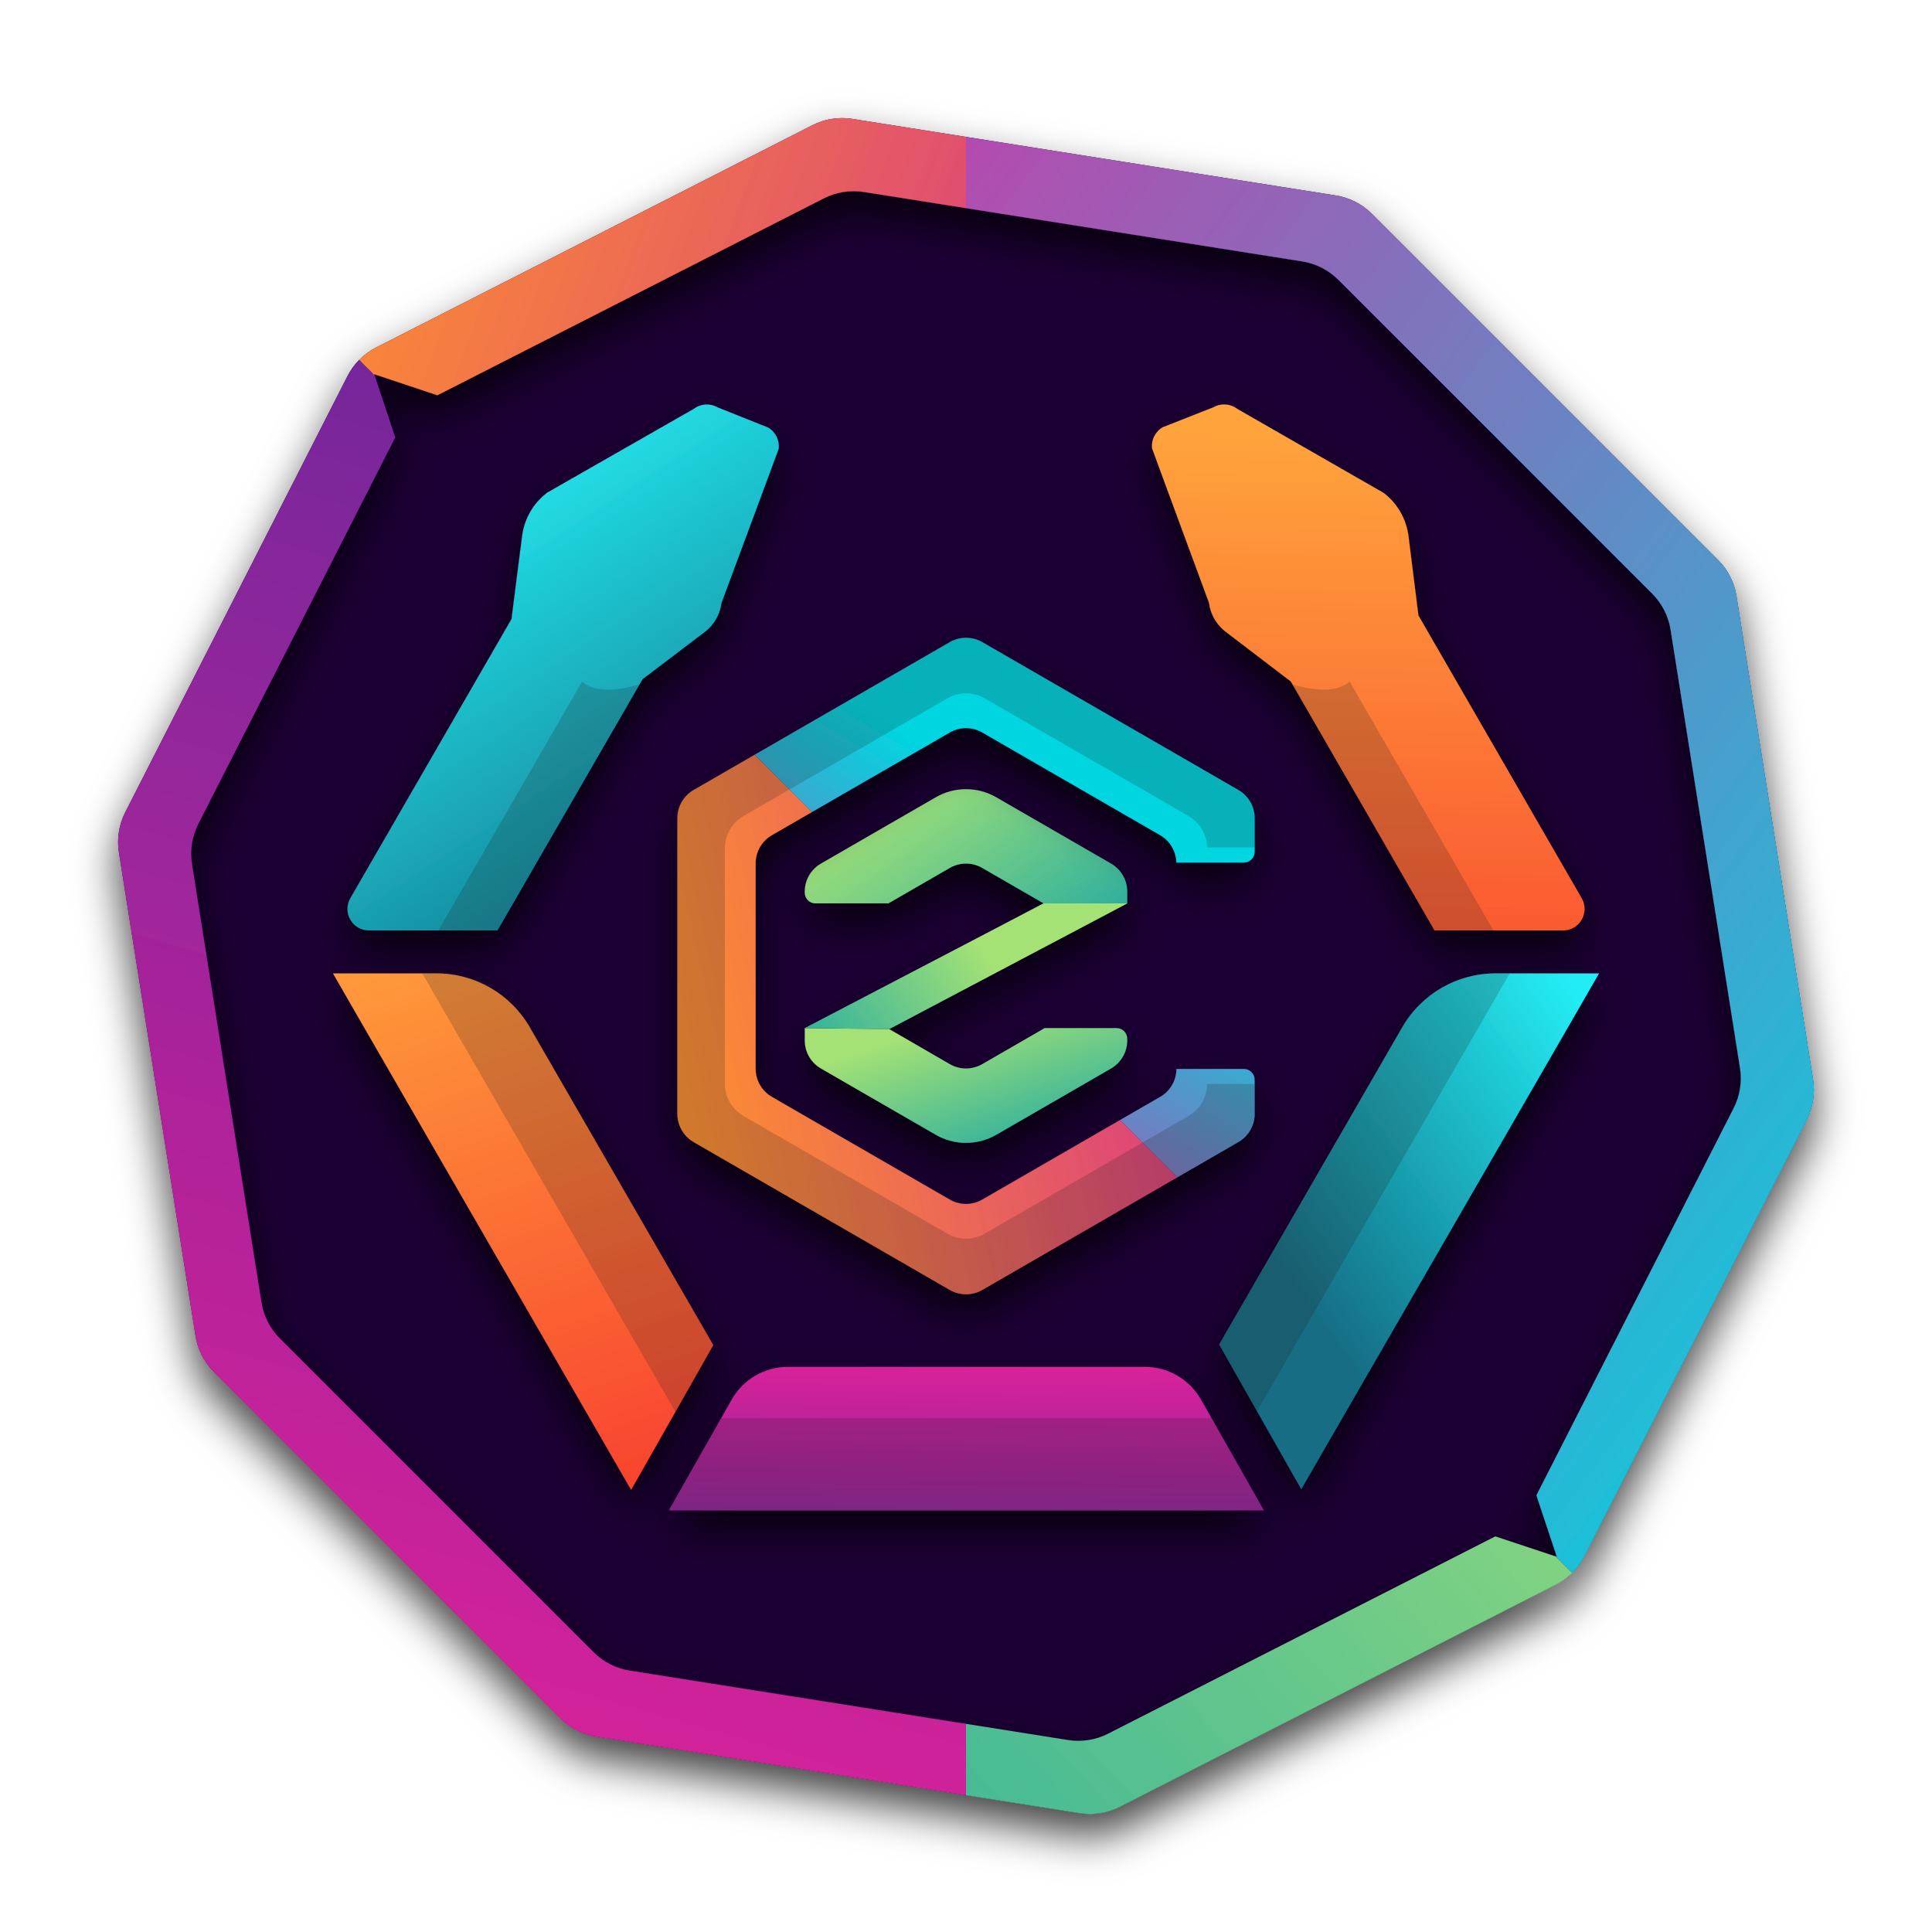
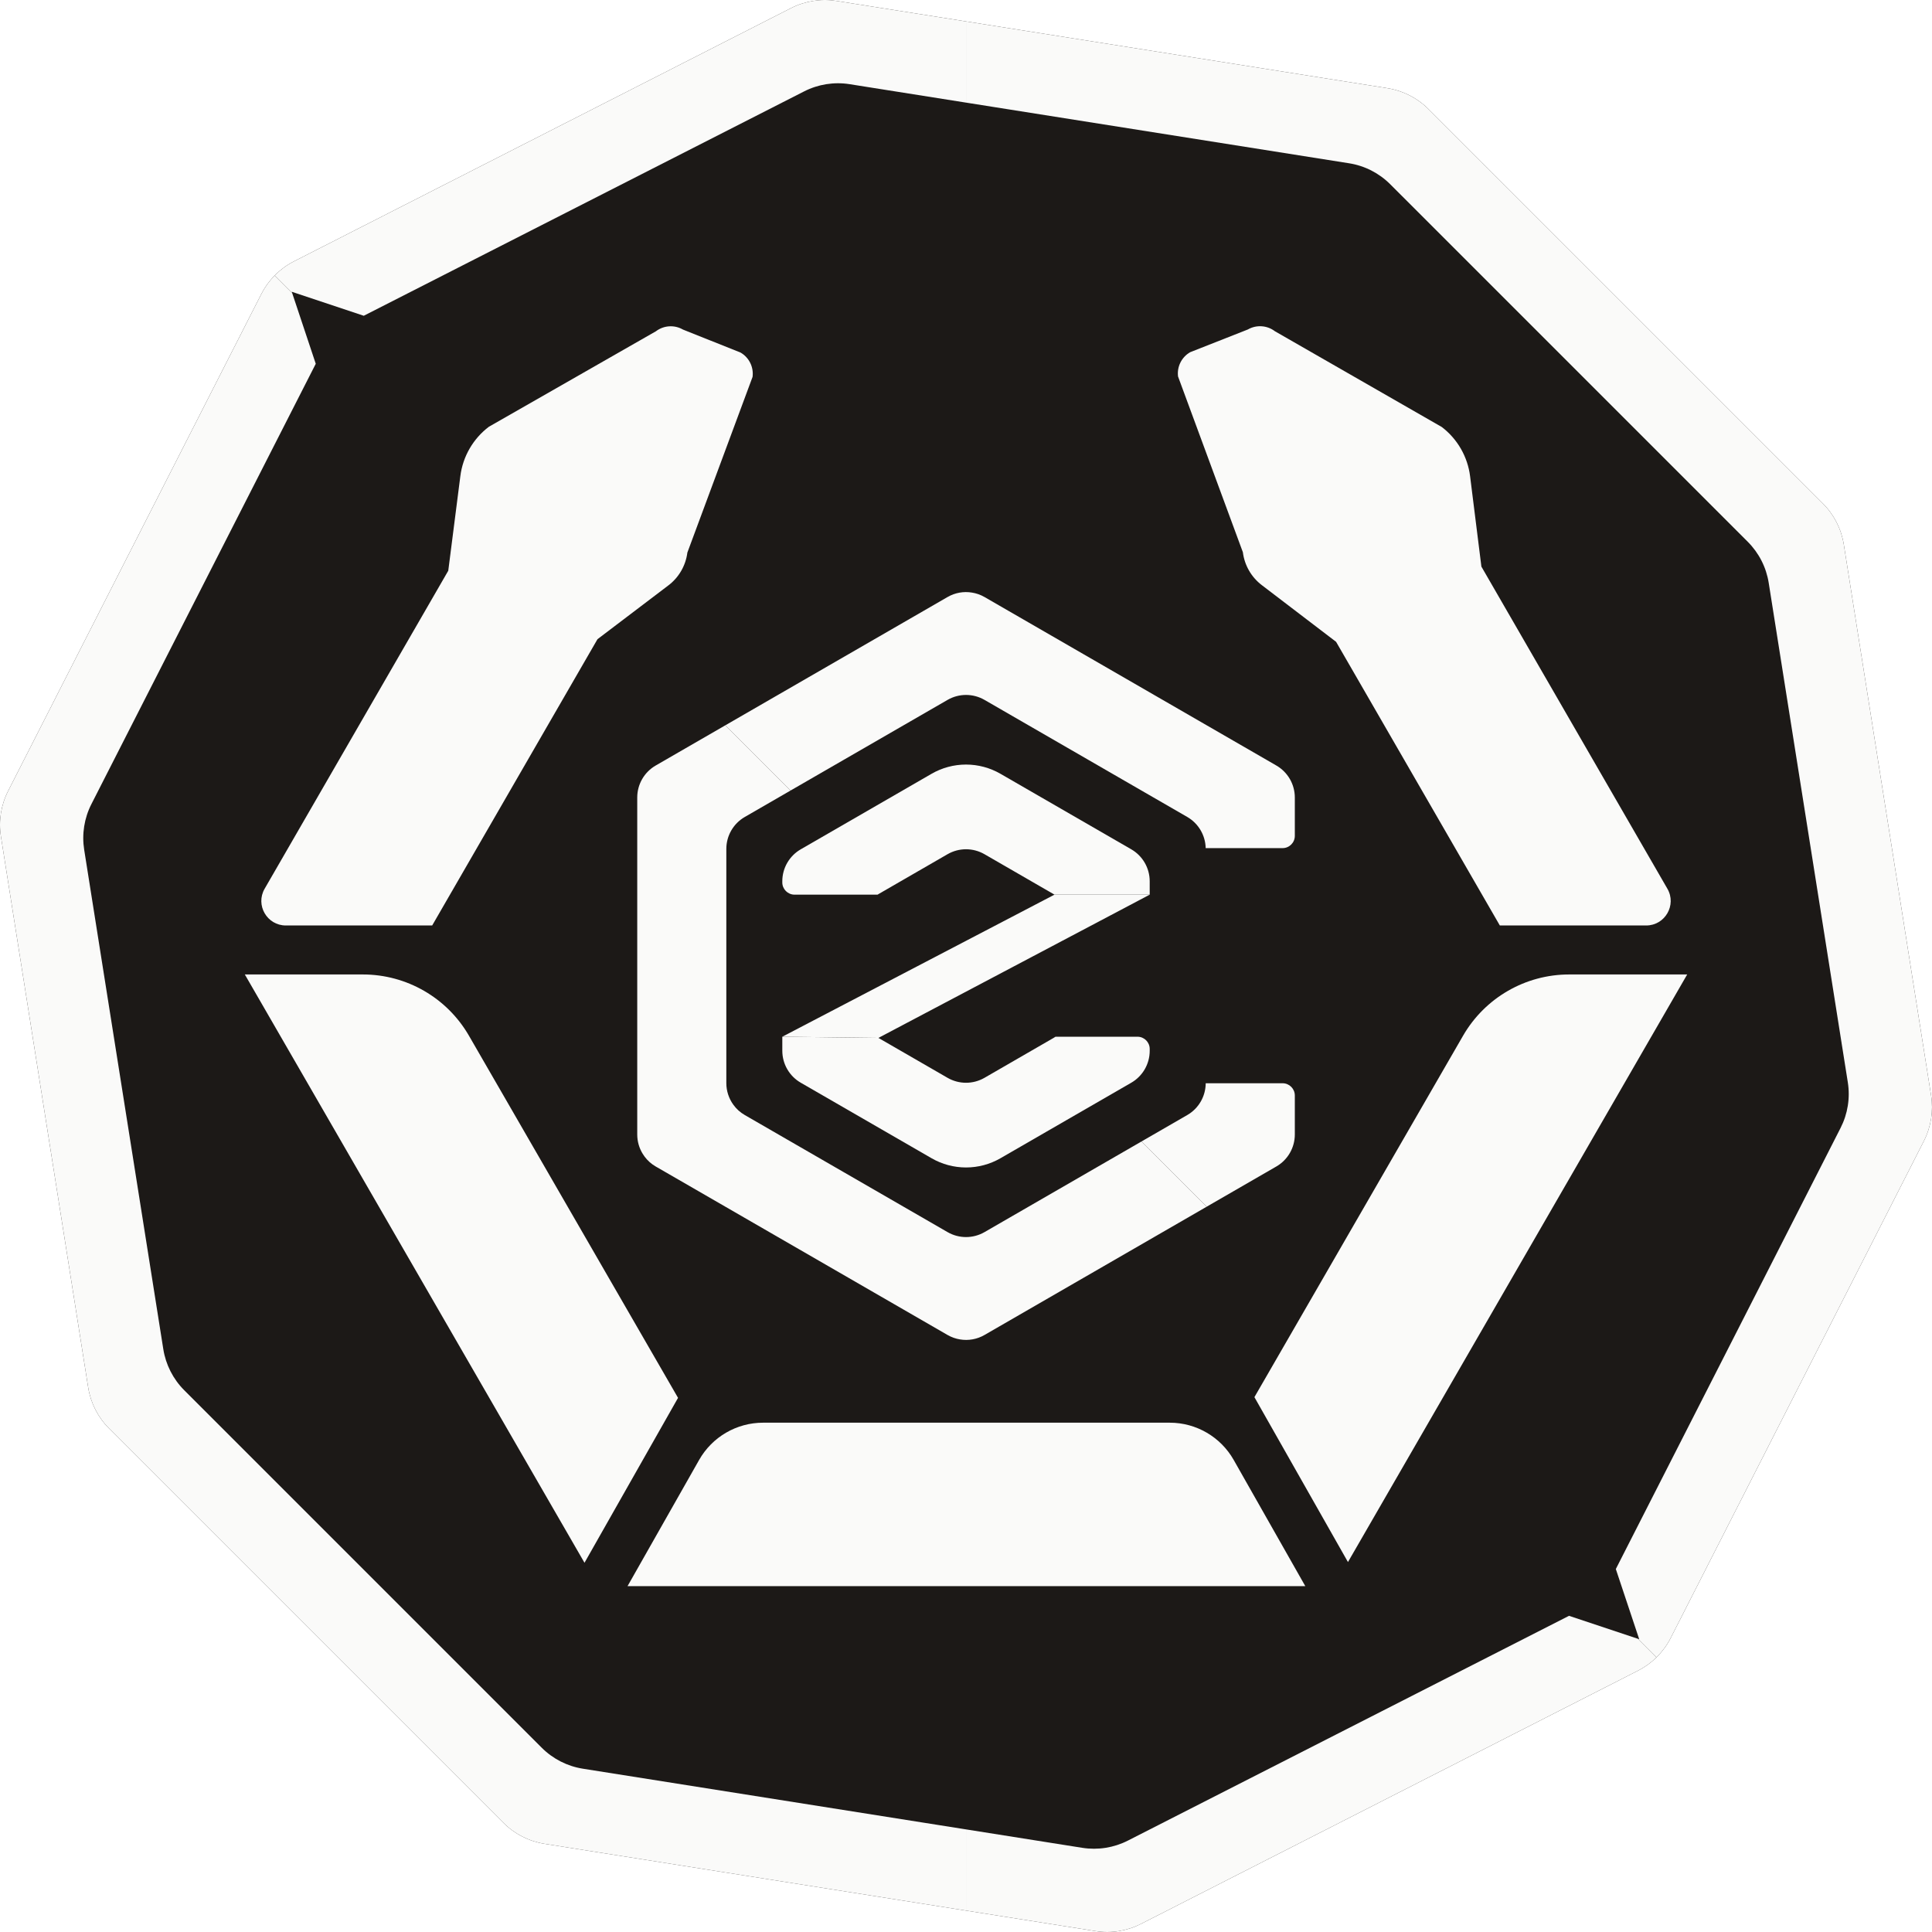
- <svg xmlns="http://www.w3.org/2000/svg" xmlns:xlink="http://www.w3.org/1999/xlink" id="a" viewBox="0 0 900 900">
-   <defs>
-     <filter id="b" filterUnits="userSpaceOnUse">
-       <feOffset dx="0" dy="10.015" />
-       <feGaussianBlur result="c" stdDeviation="10.015" />
-       <feFlood flood-color="#000" flood-opacity=".75" />
-       <feComposite in2="c" operator="in" />
-       <feComposite in="SourceGraphic" />
-     </filter>
-     <linearGradient id="d" x1="-.037" y1="-1209.048" x2="206.786" y2="-752.61" gradientTransform="translate(1001.878 912.0079) rotate(-45)" gradientUnits="userSpaceOnUse">
-       <stop offset="0" stop-color="#ff922d" />
-       <stop offset="1" stop-color="#cb1f9e" />
-     </linearGradient>
-     <linearGradient id="e" x1="30.743" y1="-1226.155" x2="178.135" y2="-230.076" gradientTransform="translate(1001.878 912.0079) rotate(-45)" gradientUnits="userSpaceOnUse">
-       <stop offset="0" stop-color="#f21b9e" />
-       <stop offset="1" stop-color="#00d6e0" />
-     </linearGradient>
-     <linearGradient id="f" x1="-670.053" y1="-546.983" x2="240.445" y2="-1050.966" gradientTransform="translate(1001.878 912.0079) rotate(-45)" gradientUnits="userSpaceOnUse">
-       <stop offset="0" stop-color="#f51f9a" />
-       <stop offset="1" stop-color="#512a9b" />
-     </linearGradient>
-     <linearGradient id="g" x1="122.953" y1="-379.686" x2="-697.208" y2="-412.967" gradientTransform="translate(1001.878 912.0079) rotate(-45)" gradientUnits="userSpaceOnUse">
-       <stop offset="0" stop-color="#a5e275" />
-       <stop offset="1" stop-color="#009cae" />
-     </linearGradient>
-     <filter id="h" filterUnits="userSpaceOnUse">
-       <feOffset dx="0" dy="10.015" />
-       <feGaussianBlur result="i" stdDeviation="10.015" />
-       <feFlood flood-color="#000" flood-opacity=".75" />
-       <feComposite in2="i" operator="in" />
-       <feComposite in="SourceGraphic" />
-     </filter>
-     <linearGradient id="j" x1="197.47" y1="407.027" x2="294.938" y2="687.546" gradientUnits="userSpaceOnUse">
-       <stop offset="0" stop-color="#ffa43c" />
-       <stop offset="1" stop-color="#f9452f" />
-     </linearGradient>
-     <linearGradient id="k" x1="756.169" y1="490.632" x2="604.023" y2="602.364" gradientUnits="userSpaceOnUse">
-       <stop offset="0" stop-color="#23edf4" />
-       <stop offset="1" stop-color="#136d84" />
-     </linearGradient>
-     <linearGradient id="l" x1="451.517" y1="605.457" x2="449.14" y2="778.999" gradientTransform="matrix(1,0,0,1,0,0)" xlink:href="#f" />
-     <linearGradient id="m" x1="200.617" y1="221.469" x2="340.876" y2="435.424" xlink:href="#k" />
-     <linearGradient id="n" x1="639.388" y1="200.907" x2="634.215" y2="498.353" xlink:href="#j" />
-     <filter id="o" filterUnits="userSpaceOnUse">
-       <feOffset dx="0" dy="10.015" />
-       <feGaussianBlur result="p" stdDeviation="10.015" />
-       <feFlood flood-color="#000" flood-opacity=".75" />
-       <feComposite in2="p" operator="in" />
-       <feComposite in="SourceGraphic" />
-     </filter>
-     <linearGradient id="q" x1="415.174" y1="363.804" x2="503.133" y2="490.593" gradientTransform="matrix(1,0,0,1,0,0)" xlink:href="#g" />
-     <linearGradient id="r" x1="446.262" y1="473.994" x2="476.375" y2="563.538" gradientTransform="matrix(1,0,0,1,0,0)" xlink:href="#g" />
-     <linearGradient id="s" x1="458.915" y1="443.248" x2="355.504" y2="520.114" gradientTransform="matrix(1,0,0,1,0,0)" xlink:href="#g" />
-     <filter id="t" filterUnits="userSpaceOnUse">
-       <feOffset dx="0" dy="10.015" />
-       <feGaussianBlur result="u" stdDeviation="10.015" />
-       <feFlood flood-color="#000" flood-opacity=".75" />
-       <feComposite in2="u" operator="in" />
-       <feComposite in="SourceGraphic" />
-     </filter>
-     <linearGradient id="v" x1="306.082" y1="498.683" x2="630.976" y2="425.78" gradientTransform="matrix(1,0,0,1,0,0)" xlink:href="#d" />
-     <linearGradient id="w" x1="354.254" y1="566.034" x2="470.741" y2="370.305" gradientTransform="matrix(1,0,0,1,0,0)" xlink:href="#e" />
-     <linearGradient id="x" x1="481.924" y1="642.009" x2="598.405" y2="446.289" gradientTransform="matrix(1,0,0,1,0,0)" xlink:href="#e" />
-   </defs>
-   <path d="m639.122,99.622l161.256,161.256c4.561,4.561,7.564,10.453,8.569,16.827l35.679,225.234c1.006,6.374-.028,12.903-2.96,18.654l-103.524,203.195c-1.466,2.882-3.371,5.481-5.623,7.733l-.198.198c-2.21,2.167-4.738,4.001-7.528,5.418l-1.353.687-201.85,102.844c-5.75,2.932-12.28,3.966-18.647,2.953l-2.302-.361-50.636-8.017-172.304-27.294c-6.374-1.006-12.266-4.008-16.827-8.569l-161.256-161.256c-4.561-4.561-7.564-10.453-8.569-16.827l-35.672-225.241c-1.013-6.367.021-12.896,2.953-18.647l103.531-203.202c1.417-2.79,3.251-5.319,5.418-7.528l.198-.198c2.252-2.252,4.851-4.157,7.733-5.623l1.679-.857,201.517-102.667c5.75-2.932,12.28-3.966,18.654-2.96l2.295.368,50.65,8.017,172.29,27.294c6.374,1.006,12.266,4.008,16.827,8.569Z" fill="#1c0035" />
-   <g filter="url(#b)">
-     <path d="m450.006,63.759v33.2s-47.562-7.535-47.562-7.535c-6.367-1.013-12.896.021-18.647,2.953l-180.052,91.74-29.447-9.816.198.595-7.217-7.217.198-.198c2.252-2.252,4.851-4.157,7.733-5.623l1.679-.857,201.517-102.667c5.75-2.932,12.28-3.966,18.654-2.96l2.295.368,50.65,8.017Z" fill="url(#d)" />
-     <path d="m639.122,99.622l161.256,161.256c4.561,4.561,7.564,10.453,8.569,16.827l35.679,225.234c1.006,6.374-.028,12.903-2.96,18.654l-103.524,203.195c-1.466,2.882-3.371,5.481-5.623,7.733l-.198.198-7.641-7.641.595.198-9.561-28.696,91.909-180.377c2.932-5.75,3.966-12.28,2.953-18.647l-32.343-204.208c-1.006-6.374-4.008-12.252-8.576-16.82l-146.186-146.186c-4.561-4.561-10.446-7.571-16.82-8.576l-156.645-24.808v-33.2s172.29,27.294,172.29,27.294c6.374,1.006,12.266,4.008,16.827,8.569Z" fill="url(#e)" />
-     <path d="m167.28,167.679l7.217,7.217,9.617,28.852-91.74,180.051c-2.925,5.744-3.959,12.273-2.953,18.647l32.35,204.201c1.006,6.374,4.008,12.266,8.569,16.827l146.186,146.186c4.568,4.568,10.453,7.564,16.827,8.569l156.653,24.815v33.2s-172.304-27.294-172.304-27.294c-6.374-1.006-12.266-4.008-16.827-8.569l-161.256-161.256c-4.561-4.561-7.564-10.453-8.569-16.827l-35.672-225.241c-1.013-6.367.021-12.896,2.953-18.647l103.531-203.202c1.417-2.79,3.251-5.319,5.418-7.528Z" fill="url(#f)" />
-     <path d="m724.679,725.079l7.641,7.641c-2.21,2.167-4.738,4.001-7.528,5.418l-1.353.687-201.85,102.844c-5.75,2.932-12.28,3.966-18.647,2.953l-2.302-.361-50.636-8.017v-33.2s47.548,7.535,47.548,7.535c6.374,1.006,12.903-.028,18.647-2.953l180.384-91.917,28.094,9.369Z" fill="url(#g)" />
-   </g>
-   <g filter="url(#h)">
-     <path d="m332.252,626.587l-17.627,31.078-20.622,36.356-138.893-240.56h48.274c17.898,0,34.423,9.545,43.367,25.038l85.501,148.088Z" fill="url(#j)" />
-     <path d="m744.896,453.461l-138.713,240.269-20.622-36.356-17.627-31.078,85.321-147.797c8.944-15.494,25.479-25.038,43.367-25.038h48.274Z" fill="url(#k)" />
-     <path d="m588.746,703.586h-277.146l24.347-42.926,4.928-8.693c5.338-9.404,15.324-15.223,26.14-15.223h166.315c10.817,0,20.792,5.819,26.13,15.223l4.928,8.693,24.357,42.926Z" fill="url(#l)" />
-     <path d="m362.729,209.106l-26.661,71.84c-.681,5.338-3.475,10.175-7.762,13.421l-28.995,22.004-1.442,2.494-66.152,114.566h-59.832c-7.712,0-12.529-8.343-8.673-15.023l75.085-130.04,4.948-38.739c1.022-7.992,5.218-15.243,11.648-20.121l68.315-39.05c3.215-2.444,7.572-2.714,11.067-.691l23.536,9.394c3.495,2.023,5.428,5.939,4.918,9.945Z" fill="url(#m)" />
-     <path d="m728.13,433.43h-59.842l-66.112-114.526-.851-1.462-30.377-23.186c-4.277-3.265-7.061-8.102-7.732-13.441l-26.511-71.87c-.501-3.996,1.452-7.912,4.948-9.925l23.596-9.294c3.495-2.013,7.862-1.723,11.067.721l68.235,39.16c6.41,4.888,10.586,12.159,11.578,20.161l4.617,36.917,76.057,131.722c3.856,6.68-.972,15.023-8.673,15.023Z" fill="url(#n)" />
-   </g>
-   <g filter="url(#o)">
-     <path d="m413.838,420.828c.117-.072.23-.149.35-.217l28.273-16.325c4.667-2.694,10.416-2.694,15.093,0l28.273,16.325c.119.069.232.146.349.217h38.941v-5.476c0-5.388-2.874-10.376-7.542-13.07l-53.487-30.88c-4.282-2.472-9.138-3.773-14.082-3.773h-0c-4.944,0-9.8,1.301-14.082,3.773l-53.487,30.88c-4.677,2.694-7.551,7.682-7.551,13.07v.468c0,2.766,2.242,5.008,5.008,5.008h33.943Z" fill="url(#q)" />
-     <path d="m520.111,478.917h-33.506c-.254.168-.511.33-.777.483l-28.273,16.325c-4.677,2.694-10.426,2.694-15.093,0l-28.273-16.325-39.3-.483v5.742c0,5.398,2.874,10.376,7.551,13.07l53.487,30.88c4.282,2.472,9.138,3.773,14.082,3.773s9.8-1.301,14.082-3.773l53.487-30.88c4.667-2.694,7.542-7.672,7.542-13.07v-.734c0-2.766-2.242-5.008-5.008-5.008Z" fill="url(#r)" />
-     <polygon points="374.887 478.917 486.177 420.828 525.118 420.828 414.188 479.401 374.887 478.917" fill="url(#s)" />
-   </g>
-   <g filter="url(#t)">
-     <path d="m548.42,548.423l-90.86,52.461c-3.085,1.773-6.63,2.384-10.025,1.803-1.753-.281-3.475-.891-5.068-1.803l-115.688-66.793-3.666-2.113c-1.783-1.032-3.305-2.394-4.507-3.996-.29-.391-.561-.781-.811-1.202-1.432-2.324-2.224-5.048-2.224-7.872v-137.812c0-5.388,2.874-10.376,7.542-13.07l28.474-16.445,16.185,16.185,10.486,10.486-18.709,10.807c-4.677,2.694-7.552,7.682-7.552,13.07v95.747c0,3.215,1.022,6.28,2.834,8.803,1.232,1.723,2.824,3.185,4.717,4.267l11.498,6.64,71.42,41.233c4.667,2.694,10.416,2.694,15.093,0l64.199-37.067,10.476,10.486,16.185,16.185Z" fill="url(#v)" />
-     <path d="m584.455,381.096v15.694c0,2.764-2.243,5.008-5.008,5.008h-31.438c-.12-5.258-2.965-10.095-7.532-12.739l-82.917-47.874c-4.677-2.694-10.426-2.694-15.093,0l-64.209,37.067-10.486-10.486-16.185-16.185,90.88-52.461c3.075-1.773,6.61-2.384,10.005-1.803,1.763.281,3.485.881,5.088,1.803l115.678,66.783,3.666,2.123c4.667,2.694,7.552,7.682,7.552,13.07Z" fill="url(#w)" />
-     <path d="m584.455,502.953v15.954c0,5.388-2.885,10.376-7.552,13.07l-28.484,16.445-16.185-16.185-10.476-10.486,18.719-10.807c4.647-2.674,7.511-7.632,7.542-13h31.428c2.764,0,5.008,2.243,5.008,5.008Z" fill="url(#x)" />
-   </g>
-   <g opacity=".2">
-     <path d="m337.676,395.137v109.729c0,3.686,1.172,7.201,3.255,10.095,1.412,1.973,3.235,3.646,5.398,4.888l13.18,7.612,81.856,47.253c5.348,3.095,11.938,3.095,17.297,0l73.573-42.475,21.463-12.389c5.318-3.065,8.603-8.743,8.643-14.903h22.114v13.961c0,5.388-2.885,10.376-7.552,13.07l-28.484,16.445-90.86,52.461c-3.085,1.773-6.63,2.384-10.025,1.803-1.753-.281-3.475-.891-5.068-1.803l-115.688-66.793-3.666-2.113c-1.783-1.032-3.305-2.394-4.507-3.996-.29-.391-.561-.781-.811-1.202-1.432-2.324-2.224-5.048-2.224-7.872v-137.812c0-5.388,2.874-10.376,7.542-13.07l28.474-16.445,90.88-52.461c3.075-1.773,6.61-2.384,10.005-1.803,1.763.281,3.485.881,5.088,1.803l115.678,66.783,3.666,2.123c4.667,2.694,7.552,7.682,7.552,13.07v13.661h-22.134c-.13-6.029-3.395-11.568-8.623-14.602l-95.036-54.864c-5.358-3.095-11.948-3.095-17.297,0l-73.593,42.475-21.443,12.389c-5.358,3.085-8.653,8.803-8.653,14.983Z" fill="#1e1e1e" />
-     <path d="m332.249,626.584l-17.627,31.078-117.901-204.204h6.66c17.898,0,34.423,9.545,43.367,25.038l85.501,148.088Z" fill="#1e1e1e" />
-     <path d="m703.279,453.458l-117.721,203.913-17.627-31.078,85.321-147.797c8.944-15.494,25.479-25.038,43.367-25.038h6.66Z" fill="#1e1e1e" />
-     <polygon points="588.743 703.583 311.597 703.583 335.945 660.657 564.386 660.657 588.743 703.583" fill="#1e1e1e" />
-     <path d="m297.866,318.861l-66.152,114.566h-27.512l66.963-115.928c5.749,5.078,15.844,4.437,26.701,1.362Z" fill="#1e1e1e" />
-     <path d="m695.677,433.428h-27.392l-66.112-114.526c10.797,3.035,20.822,3.646,26.541-1.402l66.963,115.928Z" fill="#1e1e1e" />
-   </g>
+ <svg xmlns="http://www.w3.org/2000/svg" id="a" viewBox="0 0 790 790">
+   <path d="m584.122,44.622l161.256,161.256c4.561,4.561,7.564,10.453,8.569,16.827l35.679,225.234c1.006,6.374-.028,12.903-2.96,18.654l-103.524,203.195c-1.466,2.882-3.371,5.481-5.623,7.733l-.198.198c-2.21,2.167-4.738,4.001-7.528,5.418l-1.353.687-201.85,102.844c-5.75,2.932-12.28,3.966-18.647,2.953l-2.302-.361-50.636-8.017-172.304-27.294c-6.374-1.006-12.266-4.008-16.827-8.569l-161.256-161.256c-4.561-4.561-7.564-10.453-8.569-16.827L.378,342.057c-1.013-6.367.021-12.896,2.953-18.647L106.862,120.208c1.417-2.79,3.251-5.319,5.418-7.528l.198-.198c2.252-2.252,4.851-4.157,7.733-5.623l1.679-.857L323.407,3.334c5.75-2.932,12.28-3.966,18.654-2.96l2.295.368,50.65,8.017,172.29,27.294c6.374,1.006,12.266,4.008,16.827,8.569Z" fill="#1c1917" />
+   <path d="m395.006,8.759v33.2s-47.562-7.535-47.562-7.535c-6.367-1.013-12.896.021-18.647,2.953l-180.052,91.74-29.447-9.816.198.595-7.217-7.217.198-.198c2.252-2.252,4.851-4.157,7.733-5.623l1.679-.857L323.407,3.334c5.75-2.932,12.28-3.966,18.654-2.96l2.295.368,50.65,8.017Z" fill="#fafaf9" />
+   <path d="m584.122,44.622l161.256,161.256c4.561,4.561,7.564,10.453,8.569,16.827l35.679,225.234c1.006,6.374-.028,12.903-2.96,18.654l-103.524,203.195c-1.466,2.882-3.371,5.481-5.623,7.733l-.198.198-7.641-7.641.595.198-9.561-28.696,91.909-180.377c2.932-5.75,3.966-12.28,2.953-18.647l-32.343-204.208c-1.006-6.374-4.008-12.252-8.576-16.82l-146.186-146.186c-4.561-4.561-10.446-7.571-16.82-8.576l-156.645-24.808V8.759s172.29,27.294,172.29,27.294c6.374,1.006,12.266,4.008,16.827,8.569Z" fill="#fafaf9" />
+   <path d="m112.28,112.68l7.217,7.217,9.617,28.852-91.74,180.051c-2.925,5.744-3.959,12.273-2.953,18.647l32.35,204.201c1.006,6.374,4.008,12.266,8.569,16.827l146.186,146.186c4.568,4.568,10.453,7.564,16.827,8.569l156.653,24.815v33.2s-172.304-27.294-172.304-27.294c-6.374-1.006-12.266-4.008-16.827-8.569l-161.256-161.256c-4.561-4.561-7.564-10.453-8.569-16.827L.378,342.057c-1.013-6.367.021-12.896,2.953-18.647L106.862,120.208c1.417-2.79,3.251-5.319,5.418-7.528Z" fill="#fafaf9" />
+   <path d="m669.679,670.079l7.641,7.641c-2.21,2.167-4.738,4.001-7.528,5.418l-1.353.687-201.85,102.844c-5.75,2.932-12.28,3.966-18.647,2.953l-2.302-.361-50.636-8.017v-33.2s47.548,7.535,47.548,7.535c6.374,1.006,12.903-.028,18.647-2.953l180.384-91.917,28.094,9.369Z" fill="#fafaf9" />
+   <path d="m277.252,571.587l-17.627,31.078-20.622,36.356-138.893-240.56h48.274c17.898,0,34.423,9.545,43.367,25.038l85.501,148.088Z" fill="#fafaf9" />
+   <path d="m689.896,398.461l-138.713,240.269-20.622-36.356-17.627-31.078,85.321-147.797c8.944-15.494,25.479-25.038,43.367-25.038h48.274Z" fill="#fafaf9" />
+   <path d="m533.746,648.586h-277.146l24.347-42.926,4.928-8.693c5.338-9.404,15.324-15.223,26.14-15.223h166.315c10.817,0,20.792,5.819,26.13,15.223l4.928,8.693,24.357,42.926Z" fill="#fafaf9" />
+   <path d="m307.729,154.106l-26.661,71.84c-.681,5.338-3.475,10.175-7.762,13.421l-28.995,22.004-1.442,2.494-66.152,114.566h-59.832c-7.712,0-12.529-8.343-8.673-15.023l75.085-130.04,4.948-38.739c1.022-7.992,5.218-15.243,11.648-20.121l68.315-39.05c3.215-2.444,7.572-2.714,11.067-.691l23.536,9.394c3.495,2.023,5.428,5.939,4.918,9.945Z" fill="#fafaf9" />
+   <path d="m673.13,378.43h-59.842l-66.112-114.526-.851-1.462-30.377-23.186c-4.277-3.265-7.061-8.102-7.732-13.441l-26.511-71.87c-.501-3.996,1.452-7.912,4.948-9.925l23.596-9.294c3.495-2.013,7.862-1.723,11.067.721l68.235,39.16c6.41,4.888,10.586,12.159,11.578,20.161l4.617,36.917,76.057,131.722c3.856,6.68-.972,15.023-8.673,15.023Z" fill="#fafaf9" />
+   <path d="m358.838,365.828c.117-.072.23-.149.35-.217l28.273-16.325c4.667-2.694,10.416-2.694,15.093,0l28.273,16.325c.119.069.232.146.349.217h38.941v-5.476c0-5.388-2.874-10.376-7.542-13.07l-53.487-30.88c-4.282-2.472-9.138-3.773-14.082-3.773h-0c-4.944,0-9.8,1.301-14.082,3.773l-53.487,30.88c-4.677,2.694-7.551,7.682-7.551,13.07v.468c0,2.766,2.242,5.008,5.008,5.008h33.943Z" fill="#fafaf9" />
+   <path d="m465.111,423.917h-33.506c-.254.168-.511.33-.777.483l-28.273,16.325c-4.677,2.694-10.426,2.694-15.093,0l-28.273-16.325-39.3-.483v5.742c0,5.398,2.874,10.376,7.551,13.07l53.487,30.88c4.282,2.472,9.138,3.773,14.082,3.773s9.8-1.301,14.082-3.773l53.487-30.88c4.667-2.694,7.542-7.672,7.542-13.07v-.734c0-2.766-2.242-5.008-5.008-5.008Z" fill="#fafaf9" />
+   <polygon points="319.887 423.917 431.177 365.828 470.118 365.828 359.188 424.401 319.887 423.917" fill="#fafaf9" />
+   <path d="m493.42,493.423l-90.86,52.461c-3.085,1.773-6.63,2.384-10.025,1.803-1.753-.281-3.475-.891-5.068-1.803l-115.688-66.793-3.666-2.113c-1.783-1.032-3.305-2.394-4.507-3.996-.29-.391-.561-.781-.811-1.202-1.432-2.324-2.224-5.048-2.224-7.872v-137.812c0-5.388,2.874-10.376,7.542-13.07l28.474-16.445,16.185,16.185,10.486,10.486-18.709,10.807c-4.677,2.694-7.552,7.682-7.552,13.07v95.747c0,3.215,1.022,6.28,2.834,8.803,1.232,1.723,2.824,3.185,4.717,4.267l11.498,6.64,71.42,41.233c4.667,2.694,10.416,2.694,15.093,0l64.199-37.067,10.476,10.486,16.185,16.185Z" fill="#fafaf9" />
+   <path d="m529.455,326.096v15.694c0,2.764-2.243,5.008-5.008,5.008h-31.438c-.12-5.258-2.965-10.095-7.532-12.739l-82.917-47.874c-4.677-2.694-10.426-2.694-15.093,0l-64.209,37.067-10.486-10.486-16.185-16.185,90.88-52.461c3.075-1.773,6.61-2.384,10.005-1.803,1.763.281,3.485.881,5.088,1.803l115.678,66.783,3.666,2.123c4.667,2.694,7.552,7.682,7.552,13.07Z" fill="#fafaf9" />
+   <path d="m529.455,447.953v15.954c0,5.388-2.885,10.376-7.552,13.07l-28.484,16.445-16.185-16.185-10.476-10.486,18.719-10.807c4.647-2.674,7.511-7.632,7.542-13h31.428c2.764,0,5.008,2.243,5.008,5.008Z" fill="#fafaf9" />
</svg>
